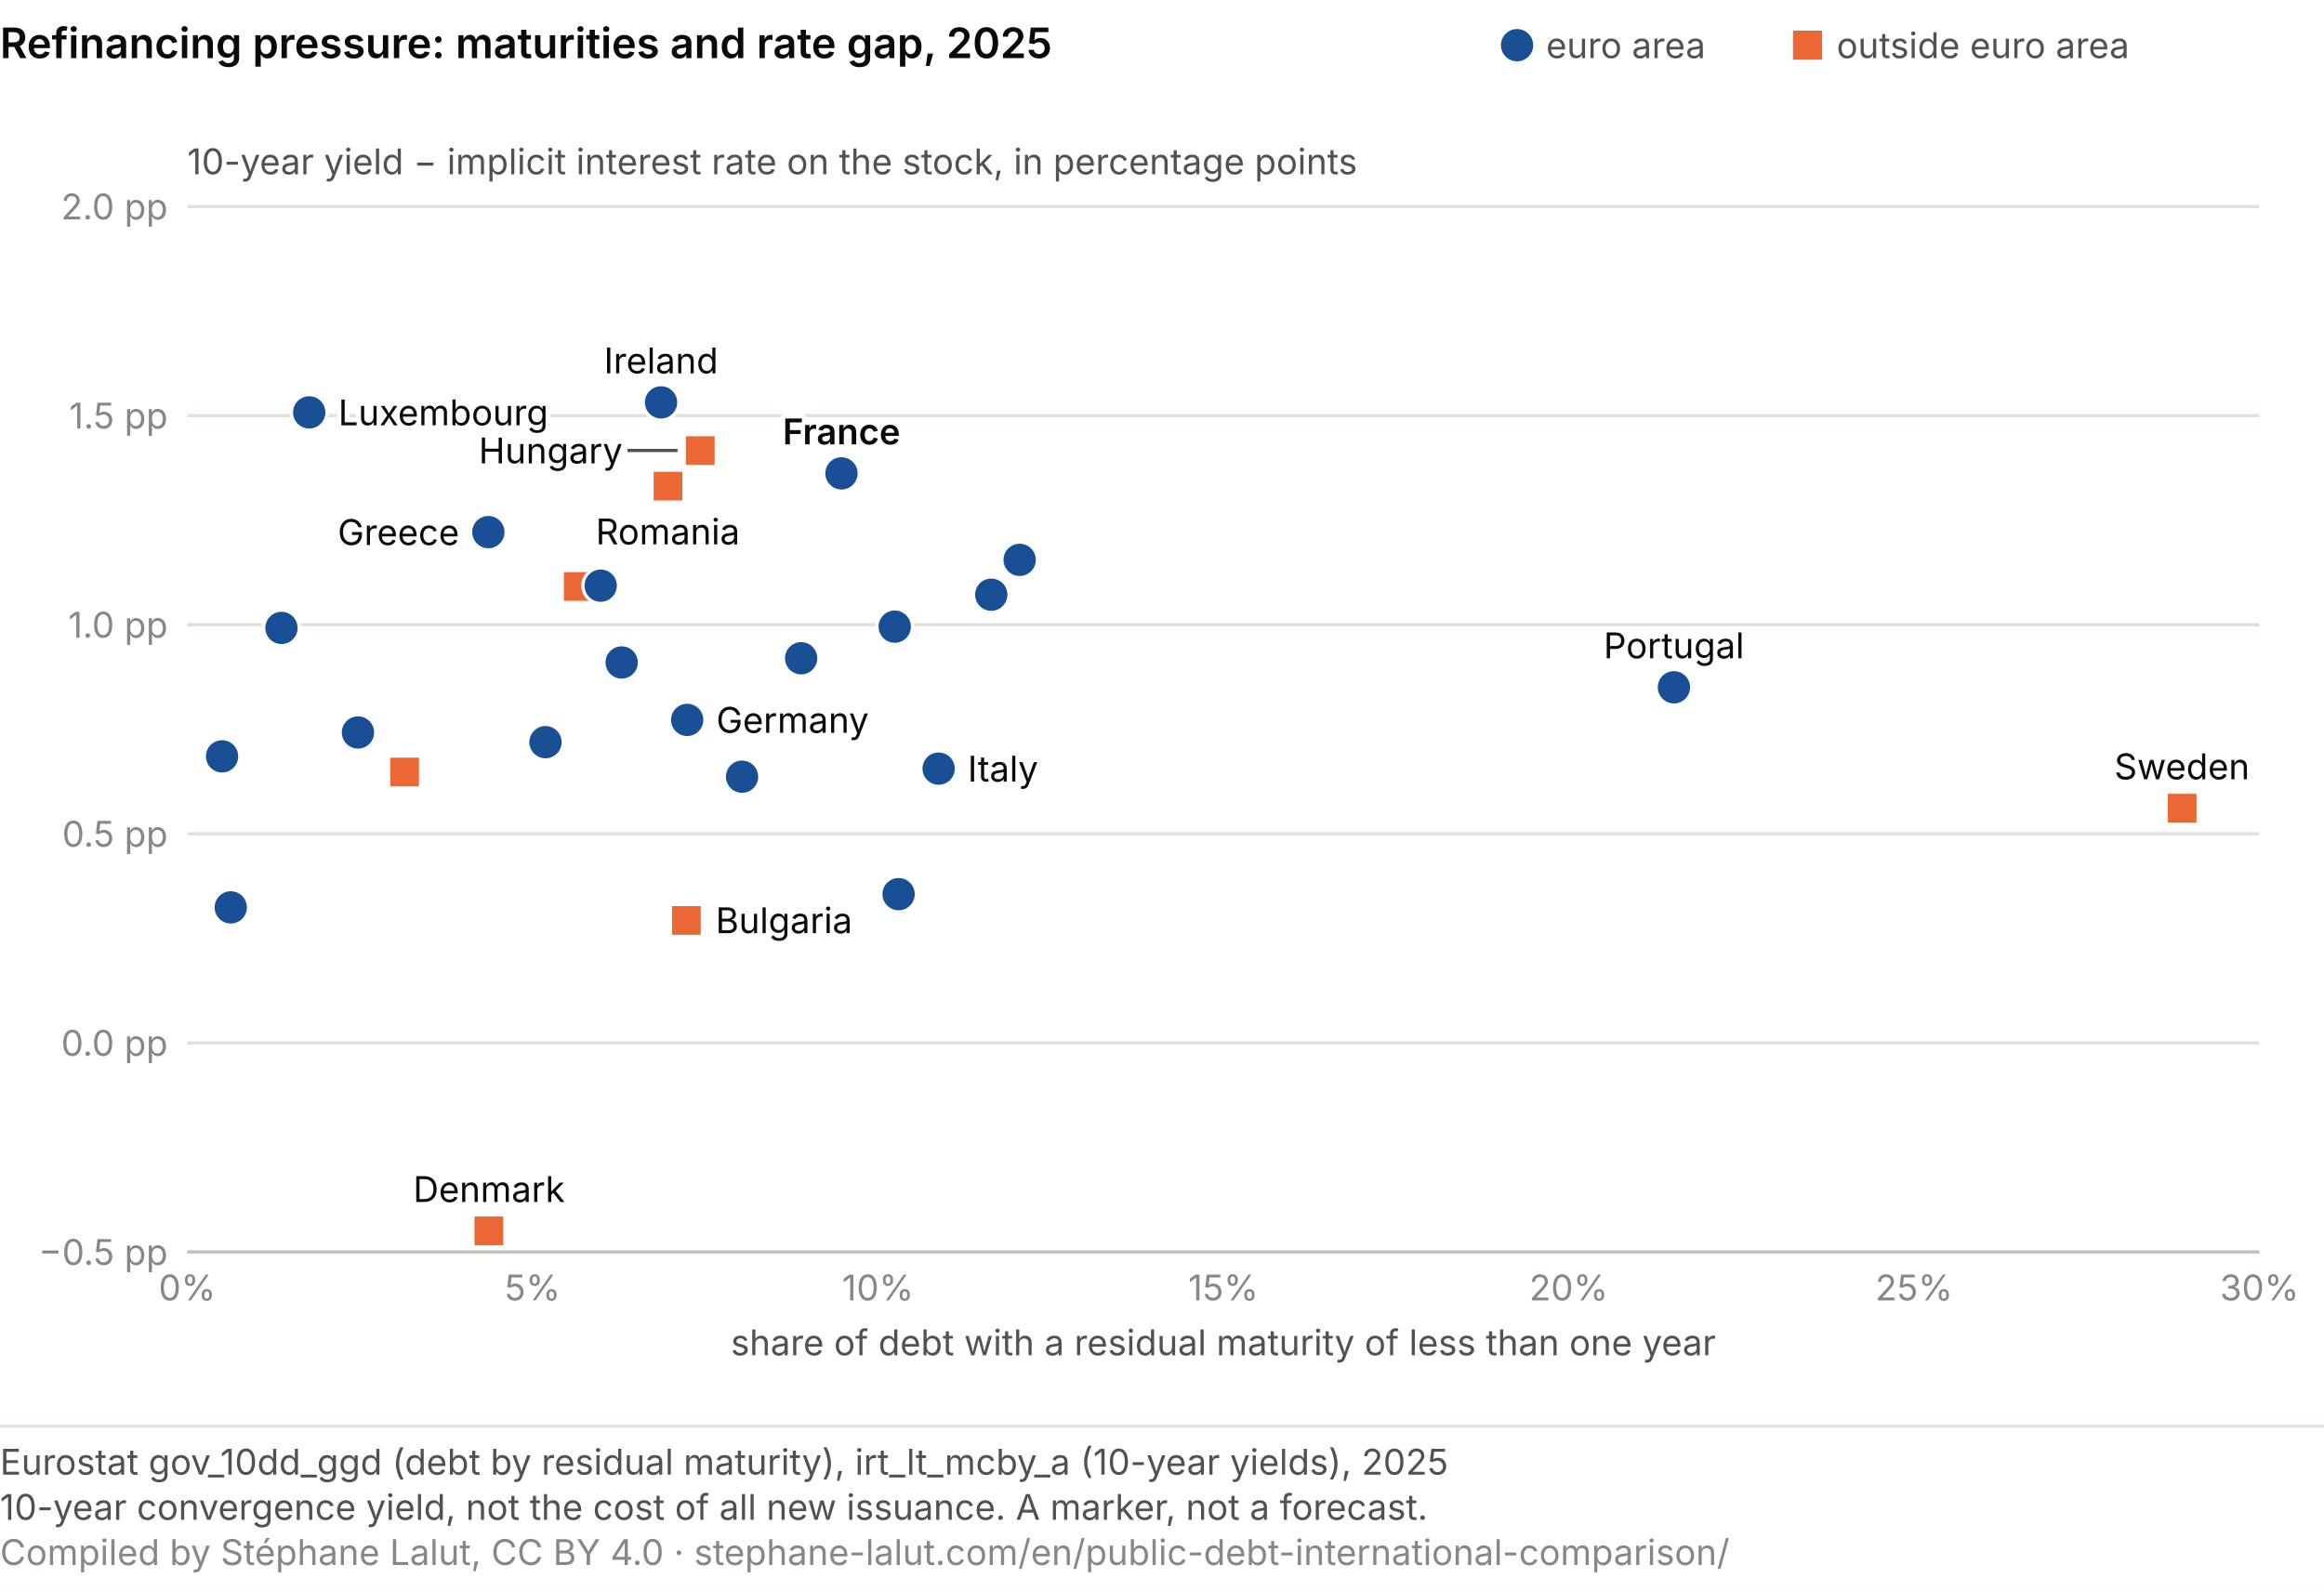
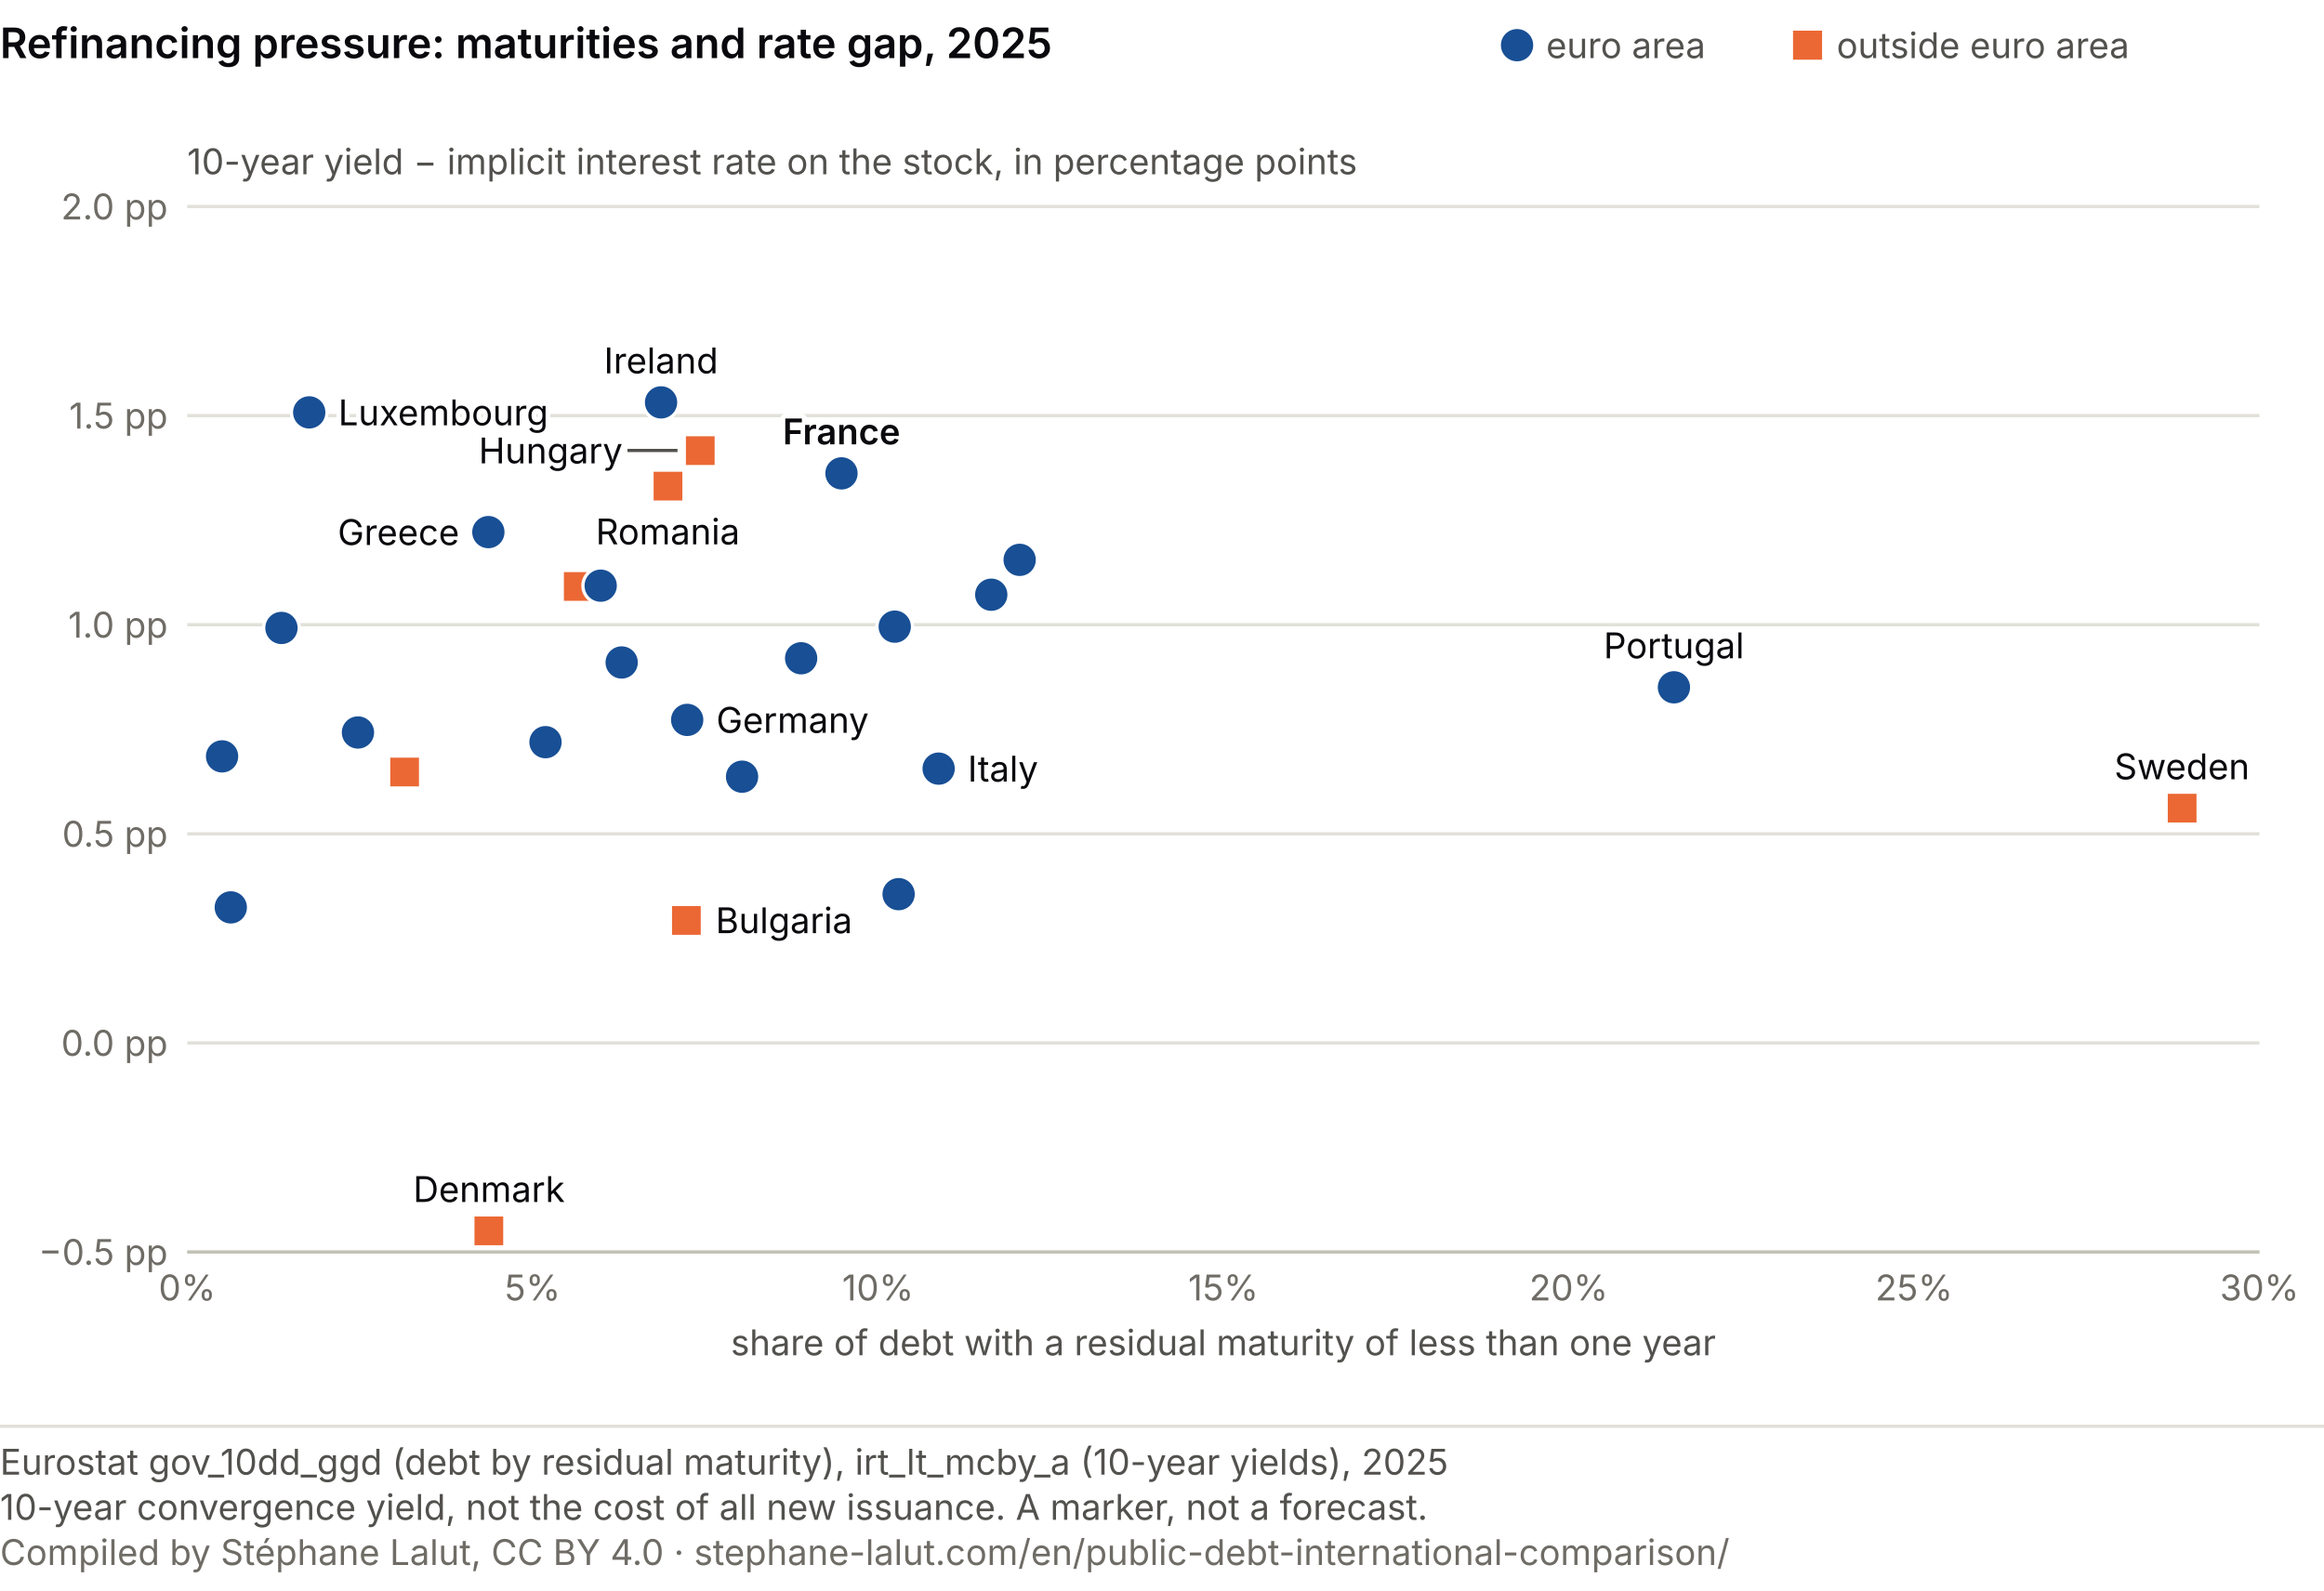
<svg xmlns="http://www.w3.org/2000/svg" viewBox="0 0 720 493" role="img" font-variant-numeric="tabular-nums" aria-labelledby="mt-t mt-d" font-family="system-ui, -apple-system, Segoe UI, sans-serif">
  <rect width="720" height="493" fill="#ffffff" />
  <text x="0" y="18" font-size="13" font-weight="600" fill="#0A0A0E">Refinancing pressure: maturities and rate gap, 2025</text>
  <circle cx="470.0" cy="14.0" r="5.0" fill="#184f95" />
  <text x="479.0" y="18.0" font-size="11" fill="#52514e">euro area</text>
  <rect x="555.5" y="9.5" width="9.0" height="9.0" fill="#eb6834" />
  <text x="569.0" y="18.0" font-size="11" fill="#52514e">outside euro area</text>
  <line x1="58.0" y1="388.0" x2="700.0" y2="388.0" stroke="#e1e0d9" />
-   <text x="52.0" y="392.0" font-size="11" fill="#898781" text-anchor="end">−0.5 pp</text>
+   <text x="52.0" y="392.0" font-size="11" fill="#6f6c66" text-anchor="end">−0.5 pp</text>
  <line x1="58.0" y1="323.2" x2="700.0" y2="323.2" stroke="#e1e0d9" />
-   <text x="52.0" y="327.2" font-size="11" fill="#898781" text-anchor="end">0.0 pp</text>
+   <text x="52.0" y="327.2" font-size="11" fill="#6f6c66" text-anchor="end">0.0 pp</text>
  <line x1="58.0" y1="258.4" x2="700.0" y2="258.4" stroke="#e1e0d9" />
-   <text x="52.0" y="262.4" font-size="11" fill="#898781" text-anchor="end">0.5 pp</text>
+   <text x="52.0" y="262.4" font-size="11" fill="#6f6c66" text-anchor="end">0.5 pp</text>
  <line x1="58.0" y1="193.6" x2="700.0" y2="193.6" stroke="#e1e0d9" />
-   <text x="52.0" y="197.6" font-size="11" fill="#898781" text-anchor="end">1.0 pp</text>
+   <text x="52.0" y="197.6" font-size="11" fill="#6f6c66" text-anchor="end">1.0 pp</text>
  <line x1="58.0" y1="128.8" x2="700.0" y2="128.8" stroke="#e1e0d9" />
-   <text x="52.0" y="132.8" font-size="11" fill="#898781" text-anchor="end">1.5 pp</text>
+   <text x="52.0" y="132.8" font-size="11" fill="#6f6c66" text-anchor="end">1.5 pp</text>
  <line x1="58.0" y1="64.0" x2="700.0" y2="64.0" stroke="#e1e0d9" />
-   <text x="52.0" y="68.0" font-size="11" fill="#898781" text-anchor="end">2.0 pp</text>
+   <text x="52.0" y="68.0" font-size="11" fill="#6f6c66" text-anchor="end">2.0 pp</text>
  <text x="58.0" y="54.0" font-size="11" fill="#52514e">10-year yield − implicit interest rate on the stock, in percentage points</text>
  <line x1="58.0" y1="388.0" x2="700.0" y2="388.0" stroke="#c3c2b7" />
-   <text x="58.0" y="403.0" font-size="11" fill="#898781" text-anchor="middle">0%</text>
-   <text x="165.0" y="403.0" font-size="11" fill="#898781" text-anchor="middle">5%</text>
-   <text x="272.0" y="403.0" font-size="11" fill="#898781" text-anchor="middle">10%</text>
-   <text x="379.0" y="403.0" font-size="11" fill="#898781" text-anchor="middle">15%</text>
-   <text x="486.0" y="403.0" font-size="11" fill="#898781" text-anchor="middle">20%</text>
-   <text x="593.0" y="403.0" font-size="11" fill="#898781" text-anchor="middle">25%</text>
-   <text x="700.0" y="403.0" font-size="11" fill="#898781" text-anchor="middle">30%</text>
+   <text x="58.0" y="403.0" font-size="11" fill="#6f6c66" text-anchor="middle">0%</text>
+   <text x="165.0" y="403.0" font-size="11" fill="#6f6c66" text-anchor="middle">5%</text>
+   <text x="272.0" y="403.0" font-size="11" fill="#6f6c66" text-anchor="middle">10%</text>
+   <text x="379.0" y="403.0" font-size="11" fill="#6f6c66" text-anchor="middle">15%</text>
+   <text x="486.0" y="403.0" font-size="11" fill="#6f6c66" text-anchor="middle">20%</text>
+   <text x="593.0" y="403.0" font-size="11" fill="#6f6c66" text-anchor="middle">25%</text>
+   <text x="700.0" y="403.0" font-size="11" fill="#6f6c66" text-anchor="middle">30%</text>
  <text x="379.0" y="420.0" font-size="11" fill="#52514e" text-anchor="middle">share of debt with a residual maturity of less than one year</text>
  <circle cx="248.2" cy="204.0" r="5.5" fill="#184f95" stroke="#fff" stroke-width="1" />
  <rect x="207.7" y="280.3" width="9.9" height="9.9" fill="#eb6834" stroke="#fff" stroke-width="1" />
  <rect x="174.2" y="176.8" width="9.9" height="9.9" fill="#eb6834" stroke="#fff" stroke-width="1" />
  <circle cx="212.9" cy="223.1" r="5.5" fill="#184f95" stroke="#fff" stroke-width="1" />
  <circle cx="315.9" cy="173.5" r="5.5" fill="#184f95" stroke="#fff" stroke-width="1" />
  <circle cx="204.8" cy="124.7" r="5.5" fill="#184f95" stroke="#fff" stroke-width="1" />
  <circle cx="151.3" cy="164.9" r="5.5" fill="#184f95" stroke="#fff" stroke-width="1" />
  <circle cx="169.0" cy="230.0" r="5.5" fill="#184f95" stroke="#fff" stroke-width="1" />
  <circle cx="260.7" cy="146.7" r="5.5" fill="#184f95" stroke="#fff" stroke-width="1" />
  <circle cx="278.4" cy="277.1" r="5.5" fill="#184f95" stroke="#fff" stroke-width="1" />
  <circle cx="290.8" cy="238.2" r="5.5" fill="#184f95" stroke="#fff" stroke-width="1" />
  <circle cx="87.2" cy="194.6" r="5.5" fill="#184f95" stroke="#fff" stroke-width="1" />
  <circle cx="110.9" cy="227.0" r="5.5" fill="#184f95" stroke="#fff" stroke-width="1" />
  <circle cx="71.5" cy="281.2" r="5.5" fill="#184f95" stroke="#fff" stroke-width="1" />
  <circle cx="95.8" cy="127.8" r="5.5" fill="#184f95" stroke="#fff" stroke-width="1" />
  <rect x="212.0" y="134.7" width="9.9" height="9.9" fill="#eb6834" stroke="#fff" stroke-width="1" />
  <circle cx="229.9" cy="240.7" r="5.5" fill="#184f95" stroke="#fff" stroke-width="1" />
  <circle cx="307.1" cy="184.3" r="5.5" fill="#184f95" stroke="#fff" stroke-width="1" />
  <circle cx="192.6" cy="205.3" r="5.5" fill="#184f95" stroke="#fff" stroke-width="1" />
  <rect x="120.4" y="234.3" width="9.9" height="9.9" fill="#eb6834" stroke="#fff" stroke-width="1" />
  <circle cx="518.6" cy="213.0" r="5.5" fill="#184f95" stroke="#fff" stroke-width="1" />
  <rect x="202.0" y="145.7" width="9.9" height="9.9" fill="#eb6834" stroke="#fff" stroke-width="1" />
  <circle cx="186.1" cy="181.5" r="5.5" fill="#184f95" stroke="#fff" stroke-width="1" />
  <circle cx="68.8" cy="234.4" r="5.5" fill="#184f95" stroke="#fff" stroke-width="1" />
  <circle cx="277.2" cy="194.2" r="5.5" fill="#184f95" stroke="#fff" stroke-width="1" />
  <rect x="671.1" y="245.5" width="9.9" height="9.9" fill="#eb6834" stroke="#fff" stroke-width="1" />
  <rect x="146.5" y="376.5" width="9.9" height="9.9" fill="#eb6834" stroke="#fff" stroke-width="1" />
  <text x="221.7" y="289.2" font-size="11" fill="#fff" stroke="#fff" stroke-width="3" stroke-linejoin="round" text-anchor="start" aria-hidden="true">Bulgaria</text>
  <text x="221.7" y="289.2" font-size="11" fill="#0A0A0E" text-anchor="start">Bulgaria</text>
  <text x="221.9" y="227.1" font-size="11" fill="#fff" stroke="#fff" stroke-width="3" stroke-linejoin="round" text-anchor="start" aria-hidden="true">Germany</text>
  <text x="221.9" y="227.1" font-size="11" fill="#0A0A0E" text-anchor="start">Germany</text>
  <text x="204.8" y="115.7" font-size="11" fill="#fff" stroke="#fff" stroke-width="3" stroke-linejoin="round" text-anchor="middle" aria-hidden="true">Ireland</text>
  <text x="204.8" y="115.7" font-size="11" fill="#0A0A0E" text-anchor="middle">Ireland</text>
  <text x="142.3" y="168.9" font-size="11" fill="#fff" stroke="#fff" stroke-width="3" stroke-linejoin="round" text-anchor="end" aria-hidden="true">Greece</text>
  <text x="142.3" y="168.9" font-size="11" fill="#0A0A0E" text-anchor="end">Greece</text>
  <text x="260.7" y="137.7" font-size="11" fill="#fff" stroke="#fff" stroke-width="3" stroke-linejoin="round" text-anchor="middle" font-weight="600" aria-hidden="true">France</text>
  <text x="260.7" y="137.7" font-size="11" fill="#0A0A0E" text-anchor="middle" font-weight="600">France</text>
  <text x="299.8" y="242.2" font-size="11" fill="#fff" stroke="#fff" stroke-width="3" stroke-linejoin="round" text-anchor="start" aria-hidden="true">Italy</text>
  <text x="299.8" y="242.2" font-size="11" fill="#0A0A0E" text-anchor="start">Italy</text>
  <text x="104.8" y="131.8" font-size="11" fill="#fff" stroke="#fff" stroke-width="3" stroke-linejoin="round" text-anchor="start" aria-hidden="true">Luxembourg</text>
  <text x="104.8" y="131.8" font-size="11" fill="#0A0A0E" text-anchor="start">Luxembourg</text>
  <line x1="209.9" y1="139.6" x2="194.4" y2="139.6" stroke="#52514e" stroke-width="1" />
  <text x="192.9" y="143.6" font-size="11" fill="#fff" stroke="#fff" stroke-width="3" stroke-linejoin="round" text-anchor="end" aria-hidden="true">Hungary</text>
  <text x="192.9" y="143.6" font-size="11" fill="#0A0A0E" text-anchor="end">Hungary</text>
  <text x="518.6" y="204.0" font-size="11" fill="#fff" stroke="#fff" stroke-width="3" stroke-linejoin="round" text-anchor="middle" aria-hidden="true">Portugal</text>
  <text x="518.6" y="204.0" font-size="11" fill="#0A0A0E" text-anchor="middle">Portugal</text>
  <text x="206.9" y="168.7" font-size="11" fill="#fff" stroke="#fff" stroke-width="3" stroke-linejoin="round" text-anchor="middle" aria-hidden="true">Romania</text>
  <text x="206.9" y="168.7" font-size="11" fill="#0A0A0E" text-anchor="middle">Romania</text>
  <text x="676.0" y="241.5" font-size="11" fill="#fff" stroke="#fff" stroke-width="3" stroke-linejoin="round" text-anchor="middle" aria-hidden="true">Sweden</text>
  <text x="676.0" y="241.5" font-size="11" fill="#0A0A0E" text-anchor="middle">Sweden</text>
  <text x="151.5" y="372.5" font-size="11" fill="#fff" stroke="#fff" stroke-width="3" stroke-linejoin="round" text-anchor="middle" aria-hidden="true">Denmark</text>
  <text x="151.5" y="372.5" font-size="11" fill="#0A0A0E" text-anchor="middle">Denmark</text>
  <line x1="0" y1="442.0" x2="720" y2="442.0" stroke="#e1e0d9" />
  <text class="pied-source" x="0" y="457.0" font-size="11" fill="#52514e">Eurostat gov_10dd_ggd (debt by residual maturity), irt_lt_mcby_a (10-year yields), 2025</text>
  <text class="pied-note" x="0" y="471.0" font-size="11" fill="#52514e">10-year convergence yield, not the cost of all new issuance. A marker, not a forecast.</text>
-   <text class="pied-licence" x="0" y="485.0" font-size="11" fill="#898781">Compiled by Stéphane Lalut, CC BY 4.0 · stephane-lalut.com/en/public-debt-international-comparison/</text>
+   <text class="pied-licence" x="0" y="485.0" font-size="11" fill="#6f6c66">Compiled by Stéphane Lalut, CC BY 4.0 · stephane-lalut.com/en/public-debt-international-comparison/</text>
</svg>
